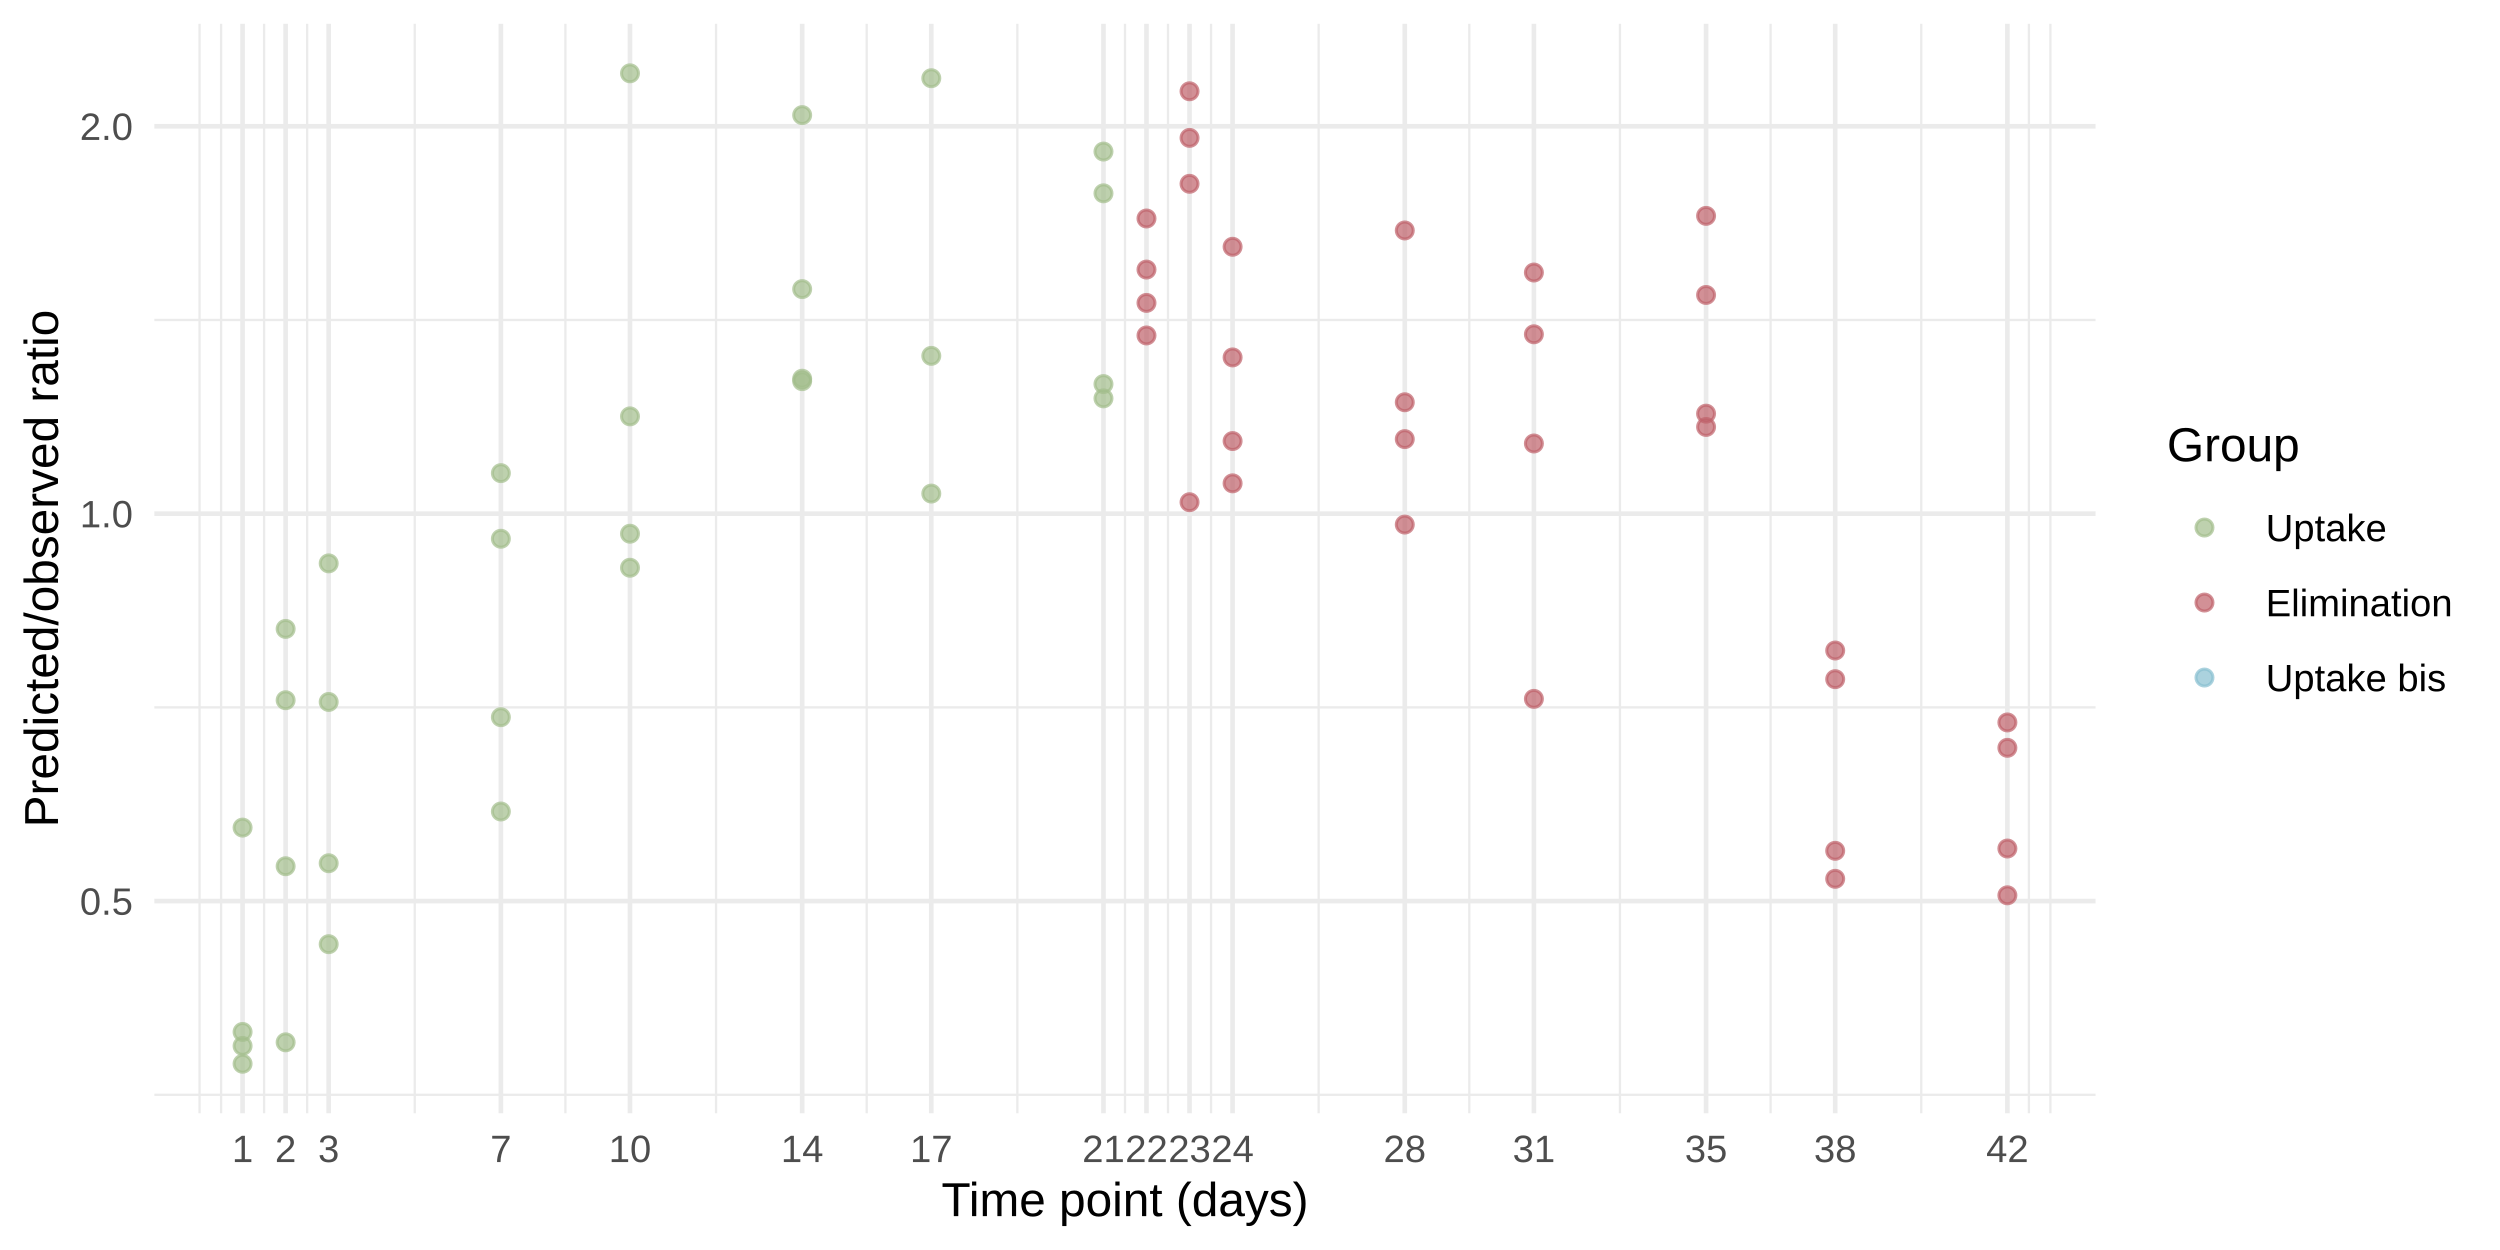
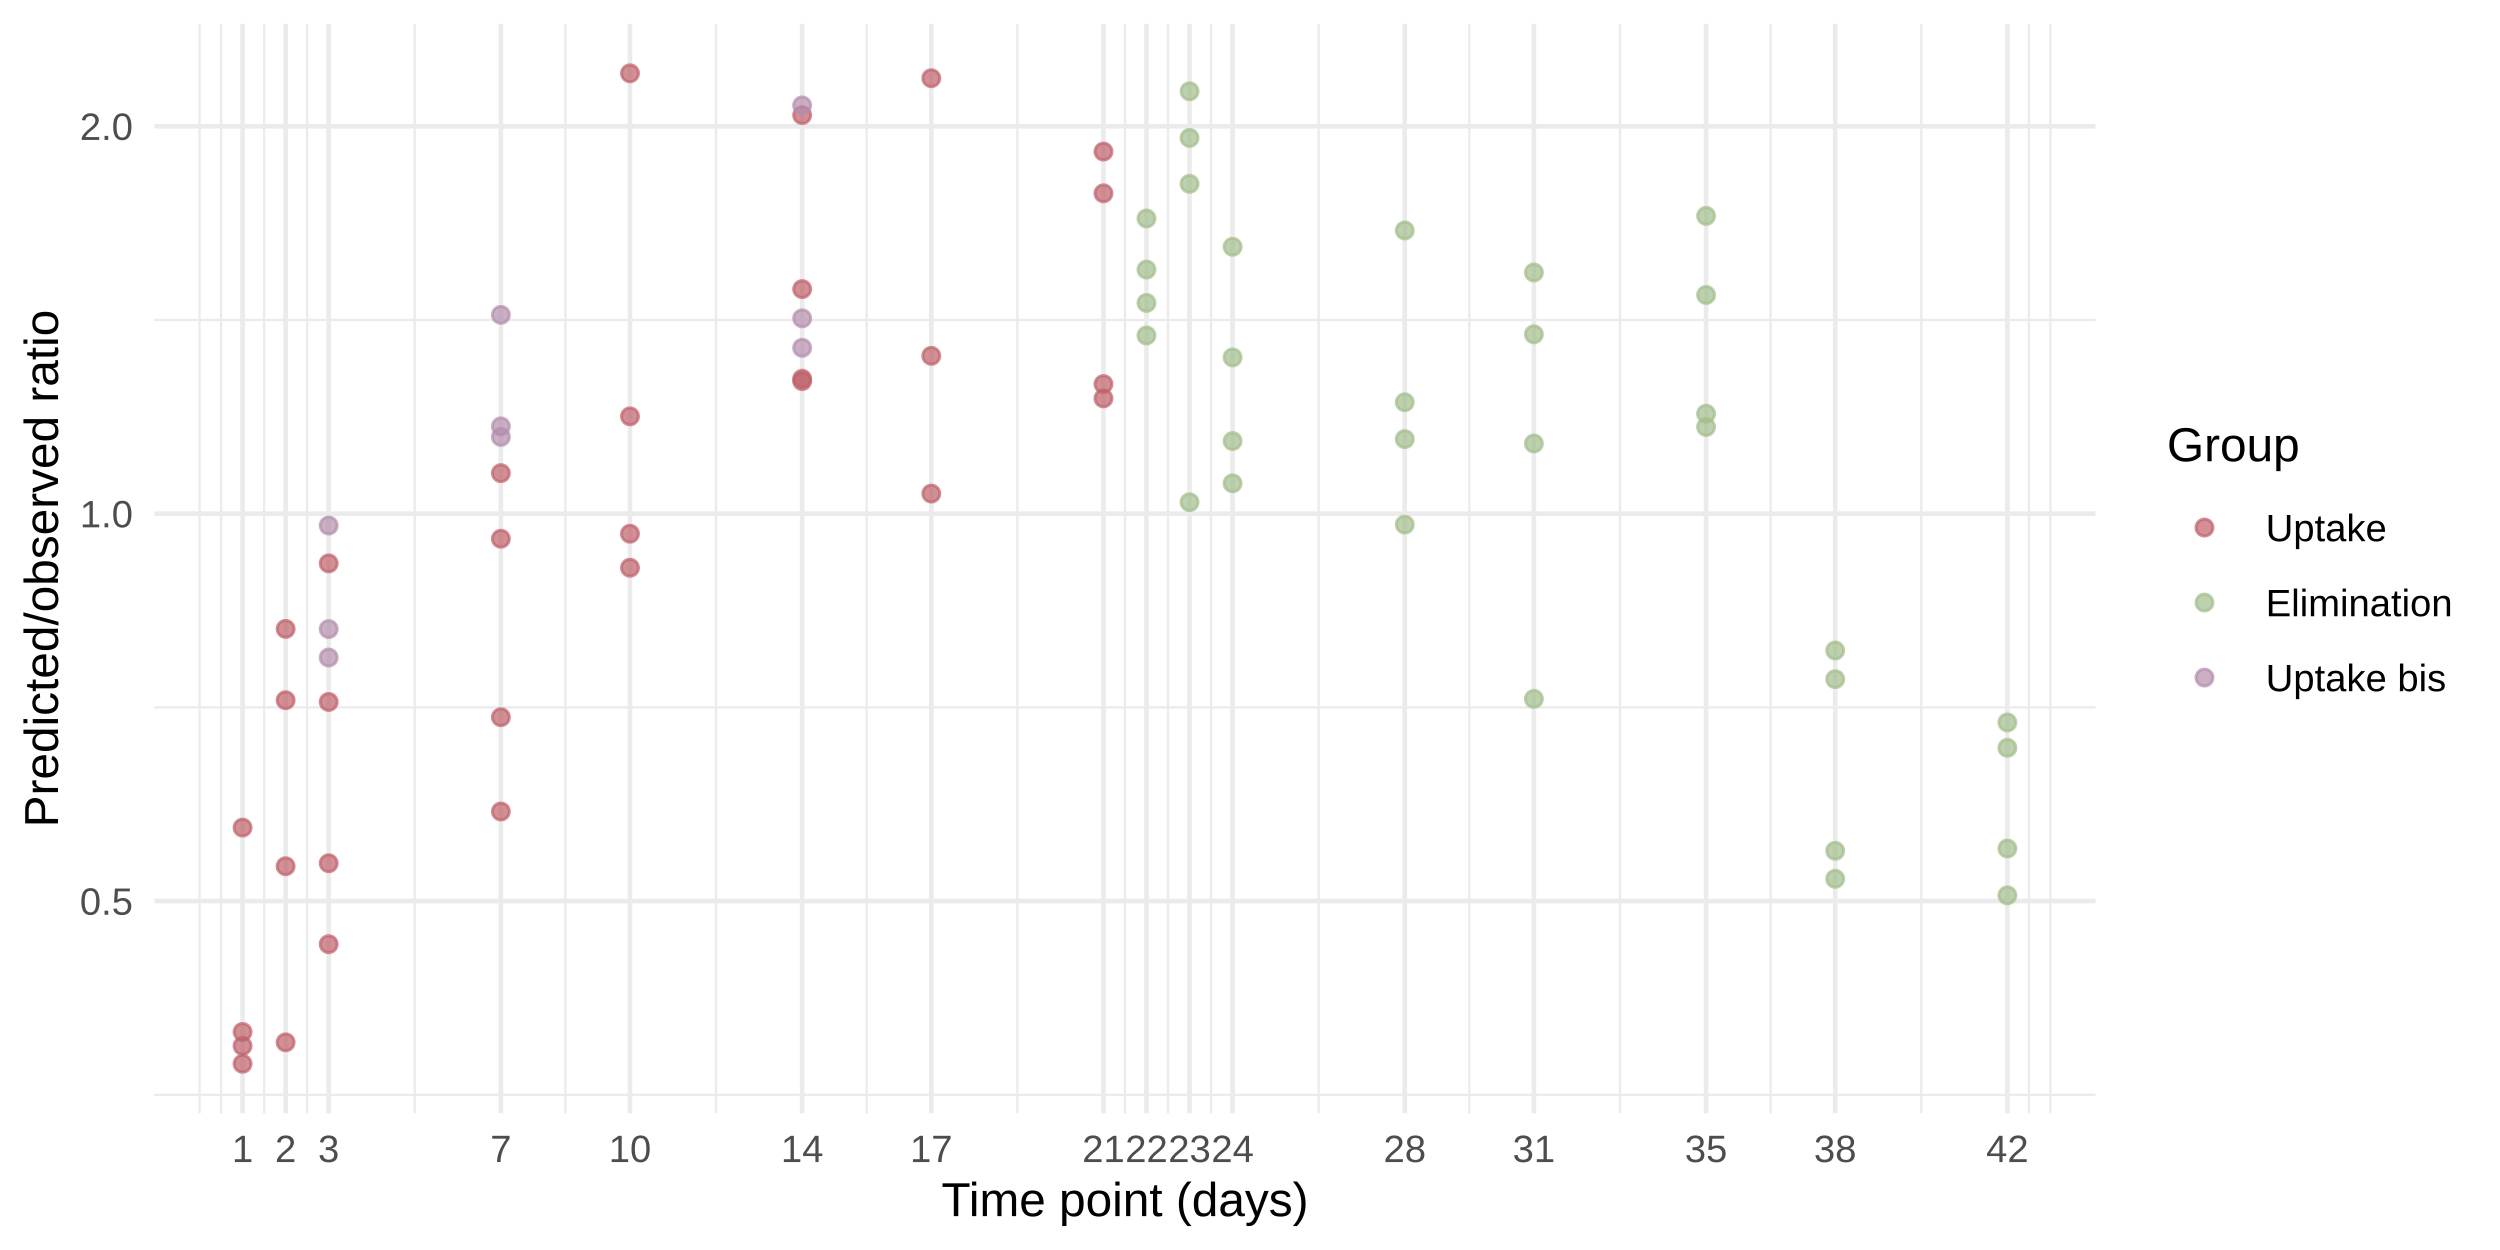
<svg xmlns="http://www.w3.org/2000/svg" width="576.00pt" height="288.00pt" viewBox="0 0 576.00 288.00">
  <g class="svglite">
    <defs>
      <style type="text/css">
    .svglite line, .svglite polyline, .svglite polygon, .svglite path, .svglite rect, .svglite circle {
      fill: none;
      stroke: #000000;
      stroke-linecap: round;
      stroke-linejoin: round;
      stroke-miterlimit: 10.00;
    }
    .svglite text {
      white-space: pre;
    }
    .svglite g.glyphgroup path {
      fill: inherit;
      stroke: none;
    }
  </style>
    </defs>
    <rect width="100%" height="100%" style="stroke: none; fill: #FFFFFF;" />
    <defs>
      <clipPath id="cpMC4wMHw1NzYuMDB8MC4wMHwyODguMDA=">
        <rect x="0.00" y="0.00" width="576.00" height="288.00" />
      </clipPath>
    </defs>
    <g clip-path="url(#cpMC4wMHw1NzYuMDB8MC4wMHwyODguMDA=)">
      <rect x="-0" y="0.00" width="576.00" height="288.00" style="stroke-width: 1.07; stroke: none; fill: #FFFFFF;" />
    </g>
    <defs>
      <clipPath id="cpMzUuNTZ8NDgyLjgzfDUuNDh8MjU2LjUw">
        <rect x="35.56" y="5.48" width="447.26" height="251.02" />
      </clipPath>
    </defs>
    <g clip-path="url(#cpMzUuNTZ8NDgyLjgzfDUuNDh8MjU2LjUw)">
      <polyline points="35.56,252.24 482.83,252.24 " style="stroke-width: 0.53; stroke: #EBEBEB; stroke-linecap: butt;" />
      <polyline points="35.56,162.98 482.83,162.98 " style="stroke-width: 0.53; stroke: #EBEBEB; stroke-linecap: butt;" />
      <polyline points="35.56,73.72 482.83,73.72 " style="stroke-width: 0.53; stroke: #EBEBEB; stroke-linecap: butt;" />
      <polyline points="45.98,256.50 45.98,5.48 " style="stroke-width: 0.53; stroke: #EBEBEB; stroke-linecap: butt;" />
      <polyline points="50.94,256.50 50.94,5.48 " style="stroke-width: 0.53; stroke: #EBEBEB; stroke-linecap: butt;" />
      <polyline points="60.85,256.50 60.85,5.48 " style="stroke-width: 0.53; stroke: #EBEBEB; stroke-linecap: butt;" />
      <polyline points="70.77,256.50 70.77,5.48 " style="stroke-width: 0.53; stroke: #EBEBEB; stroke-linecap: butt;" />
      <polyline points="95.56,256.50 95.56,5.48 " style="stroke-width: 0.53; stroke: #EBEBEB; stroke-linecap: butt;" />
      <polyline points="130.27,256.50 130.27,5.48 " style="stroke-width: 0.53; stroke: #EBEBEB; stroke-linecap: butt;" />
      <polyline points="164.98,256.50 164.98,5.48 " style="stroke-width: 0.53; stroke: #EBEBEB; stroke-linecap: butt;" />
      <polyline points="199.69,256.50 199.69,5.48 " style="stroke-width: 0.53; stroke: #EBEBEB; stroke-linecap: butt;" />
      <polyline points="234.40,256.50 234.40,5.48 " style="stroke-width: 0.53; stroke: #EBEBEB; stroke-linecap: butt;" />
      <polyline points="259.20,256.50 259.20,5.48 " style="stroke-width: 0.53; stroke: #EBEBEB; stroke-linecap: butt;" />
      <polyline points="269.11,256.50 269.11,5.48 " style="stroke-width: 0.53; stroke: #EBEBEB; stroke-linecap: butt;" />
      <polyline points="279.03,256.50 279.03,5.48 " style="stroke-width: 0.53; stroke: #EBEBEB; stroke-linecap: butt;" />
      <polyline points="303.82,256.50 303.82,5.48 " style="stroke-width: 0.53; stroke: #EBEBEB; stroke-linecap: butt;" />
      <polyline points="338.53,256.50 338.53,5.48 " style="stroke-width: 0.53; stroke: #EBEBEB; stroke-linecap: butt;" />
      <polyline points="373.24,256.50 373.24,5.48 " style="stroke-width: 0.53; stroke: #EBEBEB; stroke-linecap: butt;" />
      <polyline points="407.95,256.50 407.95,5.48 " style="stroke-width: 0.53; stroke: #EBEBEB; stroke-linecap: butt;" />
      <polyline points="442.66,256.50 442.66,5.48 " style="stroke-width: 0.53; stroke: #EBEBEB; stroke-linecap: butt;" />
      <polyline points="467.46,256.50 467.46,5.48 " style="stroke-width: 0.53; stroke: #EBEBEB; stroke-linecap: butt;" />
      <polyline points="472.41,256.50 472.41,5.48 " style="stroke-width: 0.53; stroke: #EBEBEB; stroke-linecap: butt;" />
      <polyline points="35.56,207.61 482.83,207.61 " style="stroke-width: 1.07; stroke: #EBEBEB; stroke-linecap: butt;" />
      <polyline points="35.56,118.35 482.83,118.35 " style="stroke-width: 1.07; stroke: #EBEBEB; stroke-linecap: butt;" />
      <polyline points="35.56,29.09 482.83,29.09 " style="stroke-width: 1.07; stroke: #EBEBEB; stroke-linecap: butt;" />
      <polyline points="55.89,256.50 55.89,5.48 " style="stroke-width: 1.07; stroke: #EBEBEB; stroke-linecap: butt;" />
      <polyline points="65.81,256.50 65.81,5.48 " style="stroke-width: 1.07; stroke: #EBEBEB; stroke-linecap: butt;" />
      <polyline points="75.73,256.50 75.73,5.48 " style="stroke-width: 1.07; stroke: #EBEBEB; stroke-linecap: butt;" />
      <polyline points="115.40,256.50 115.40,5.48 " style="stroke-width: 1.07; stroke: #EBEBEB; stroke-linecap: butt;" />
      <polyline points="145.15,256.50 145.15,5.48 " style="stroke-width: 1.07; stroke: #EBEBEB; stroke-linecap: butt;" />
      <polyline points="184.82,256.50 184.82,5.48 " style="stroke-width: 1.07; stroke: #EBEBEB; stroke-linecap: butt;" />
      <polyline points="214.57,256.50 214.57,5.48 " style="stroke-width: 1.07; stroke: #EBEBEB; stroke-linecap: butt;" />
      <polyline points="254.24,256.50 254.24,5.48 " style="stroke-width: 1.07; stroke: #EBEBEB; stroke-linecap: butt;" />
      <polyline points="264.15,256.50 264.15,5.48 " style="stroke-width: 1.07; stroke: #EBEBEB; stroke-linecap: butt;" />
      <polyline points="274.07,256.50 274.07,5.48 " style="stroke-width: 1.07; stroke: #EBEBEB; stroke-linecap: butt;" />
      <polyline points="283.99,256.50 283.99,5.48 " style="stroke-width: 1.07; stroke: #EBEBEB; stroke-linecap: butt;" />
      <polyline points="323.66,256.50 323.66,5.48 " style="stroke-width: 1.07; stroke: #EBEBEB; stroke-linecap: butt;" />
      <polyline points="353.41,256.50 353.41,5.48 " style="stroke-width: 1.07; stroke: #EBEBEB; stroke-linecap: butt;" />
      <polyline points="393.08,256.50 393.08,5.48 " style="stroke-width: 1.07; stroke: #EBEBEB; stroke-linecap: butt;" />
      <polyline points="422.83,256.50 422.83,5.48 " style="stroke-width: 1.07; stroke: #EBEBEB; stroke-linecap: butt;" />
      <polyline points="462.50,256.50 462.50,5.48 " style="stroke-width: 1.07; stroke: #EBEBEB; stroke-linecap: butt;" />
-       <circle cx="55.89" cy="237.76" r="1.95" style="stroke-width: 0.71; stroke: #A3BE8C; stroke-opacity: 0.70; fill: #A3BE8C; fill-opacity: 0.70;" />
-       <circle cx="55.89" cy="190.68" r="1.95" style="stroke-width: 0.71; stroke: #A3BE8C; stroke-opacity: 0.70; fill: #A3BE8C; fill-opacity: 0.70;" />
-       <circle cx="55.89" cy="245.09" r="1.95" style="stroke-width: 0.71; stroke: #A3BE8C; stroke-opacity: 0.70; fill: #A3BE8C; fill-opacity: 0.70;" />
-       <circle cx="55.89" cy="240.98" r="1.95" style="stroke-width: 0.71; stroke: #A3BE8C; stroke-opacity: 0.70; fill: #A3BE8C; fill-opacity: 0.70;" />
-       <circle cx="65.81" cy="161.33" r="1.95" style="stroke-width: 0.71; stroke: #A3BE8C; stroke-opacity: 0.70; fill: #A3BE8C; fill-opacity: 0.70;" />
-       <circle cx="65.81" cy="144.90" r="1.95" style="stroke-width: 0.71; stroke: #A3BE8C; stroke-opacity: 0.70; fill: #A3BE8C; fill-opacity: 0.70;" />
-       <circle cx="65.81" cy="199.58" r="1.95" style="stroke-width: 0.71; stroke: #A3BE8C; stroke-opacity: 0.70; fill: #A3BE8C; fill-opacity: 0.70;" />
-       <circle cx="65.81" cy="240.15" r="1.95" style="stroke-width: 0.71; stroke: #A3BE8C; stroke-opacity: 0.70; fill: #A3BE8C; fill-opacity: 0.70;" />
-       <circle cx="75.73" cy="129.80" r="1.95" style="stroke-width: 0.71; stroke: #A3BE8C; stroke-opacity: 0.70; fill: #A3BE8C; fill-opacity: 0.70;" />
-       <circle cx="75.73" cy="161.73" r="1.95" style="stroke-width: 0.71; stroke: #A3BE8C; stroke-opacity: 0.70; fill: #A3BE8C; fill-opacity: 0.70;" />
-       <circle cx="75.73" cy="217.54" r="1.95" style="stroke-width: 0.71; stroke: #A3BE8C; stroke-opacity: 0.70; fill: #A3BE8C; fill-opacity: 0.70;" />
-       <circle cx="75.73" cy="198.89" r="1.95" style="stroke-width: 0.71; stroke: #A3BE8C; stroke-opacity: 0.70; fill: #A3BE8C; fill-opacity: 0.70;" />
-       <circle cx="115.40" cy="109.01" r="1.95" style="stroke-width: 0.71; stroke: #A3BE8C; stroke-opacity: 0.70; fill: #A3BE8C; fill-opacity: 0.70;" />
-       <circle cx="115.40" cy="124.13" r="1.95" style="stroke-width: 0.71; stroke: #A3BE8C; stroke-opacity: 0.70; fill: #A3BE8C; fill-opacity: 0.70;" />
-       <circle cx="115.40" cy="165.24" r="1.95" style="stroke-width: 0.71; stroke: #A3BE8C; stroke-opacity: 0.70; fill: #A3BE8C; fill-opacity: 0.70;" />
-       <circle cx="115.40" cy="186.97" r="1.95" style="stroke-width: 0.71; stroke: #A3BE8C; stroke-opacity: 0.70; fill: #A3BE8C; fill-opacity: 0.70;" />
-       <circle cx="145.15" cy="95.93" r="1.95" style="stroke-width: 0.71; stroke: #A3BE8C; stroke-opacity: 0.70; fill: #A3BE8C; fill-opacity: 0.70;" />
-       <circle cx="145.15" cy="16.89" r="1.95" style="stroke-width: 0.71; stroke: #A3BE8C; stroke-opacity: 0.70; fill: #A3BE8C; fill-opacity: 0.70;" />
-       <circle cx="145.15" cy="122.97" r="1.95" style="stroke-width: 0.71; stroke: #A3BE8C; stroke-opacity: 0.70; fill: #A3BE8C; fill-opacity: 0.70;" />
-       <circle cx="145.15" cy="130.81" r="1.95" style="stroke-width: 0.71; stroke: #A3BE8C; stroke-opacity: 0.70; fill: #A3BE8C; fill-opacity: 0.70;" />
-       <circle cx="184.82" cy="66.61" r="1.95" style="stroke-width: 0.71; stroke: #A3BE8C; stroke-opacity: 0.70; fill: #A3BE8C; fill-opacity: 0.70;" />
-       <circle cx="184.82" cy="26.52" r="1.95" style="stroke-width: 0.71; stroke: #A3BE8C; stroke-opacity: 0.70; fill: #A3BE8C; fill-opacity: 0.70;" />
-       <circle cx="184.82" cy="87.82" r="1.95" style="stroke-width: 0.71; stroke: #A3BE8C; stroke-opacity: 0.70; fill: #A3BE8C; fill-opacity: 0.70;" />
-       <circle cx="184.82" cy="87.26" r="1.95" style="stroke-width: 0.71; stroke: #A3BE8C; stroke-opacity: 0.70; fill: #A3BE8C; fill-opacity: 0.70;" />
-       <circle cx="214.57" cy="18.02" r="1.95" style="stroke-width: 0.71; stroke: #A3BE8C; stroke-opacity: 0.70; fill: #A3BE8C; fill-opacity: 0.70;" />
-       <circle cx="214.57" cy="113.72" r="1.95" style="stroke-width: 0.71; stroke: #A3BE8C; stroke-opacity: 0.70; fill: #A3BE8C; fill-opacity: 0.70;" />
-       <circle cx="214.57" cy="81.99" r="1.95" style="stroke-width: 0.71; stroke: #A3BE8C; stroke-opacity: 0.70; fill: #A3BE8C; fill-opacity: 0.70;" />
-       <circle cx="254.24" cy="34.92" r="1.95" style="stroke-width: 0.71; stroke: #A3BE8C; stroke-opacity: 0.70; fill: #A3BE8C; fill-opacity: 0.70;" />
-       <circle cx="254.24" cy="91.78" r="1.95" style="stroke-width: 0.71; stroke: #A3BE8C; stroke-opacity: 0.70; fill: #A3BE8C; fill-opacity: 0.70;" />
-       <circle cx="254.24" cy="44.54" r="1.95" style="stroke-width: 0.71; stroke: #A3BE8C; stroke-opacity: 0.70; fill: #A3BE8C; fill-opacity: 0.70;" />
-       <circle cx="254.24" cy="88.49" r="1.95" style="stroke-width: 0.71; stroke: #A3BE8C; stroke-opacity: 0.70; fill: #A3BE8C; fill-opacity: 0.70;" />
-       <circle cx="264.15" cy="62.11" r="1.95" style="stroke-width: 0.71; stroke: #BF616A; stroke-opacity: 0.70; fill: #BF616A; fill-opacity: 0.70;" />
-       <circle cx="264.15" cy="69.79" r="1.95" style="stroke-width: 0.71; stroke: #BF616A; stroke-opacity: 0.70; fill: #BF616A; fill-opacity: 0.70;" />
-       <circle cx="264.15" cy="77.29" r="1.95" style="stroke-width: 0.71; stroke: #BF616A; stroke-opacity: 0.70; fill: #BF616A; fill-opacity: 0.70;" />
-       <circle cx="264.15" cy="50.34" r="1.95" style="stroke-width: 0.71; stroke: #BF616A; stroke-opacity: 0.70; fill: #BF616A; fill-opacity: 0.70;" />
-       <circle cx="274.07" cy="115.71" r="1.95" style="stroke-width: 0.71; stroke: #BF616A; stroke-opacity: 0.70; fill: #BF616A; fill-opacity: 0.70;" />
-       <circle cx="274.07" cy="42.35" r="1.95" style="stroke-width: 0.71; stroke: #BF616A; stroke-opacity: 0.70; fill: #BF616A; fill-opacity: 0.70;" />
-       <circle cx="274.07" cy="21.03" r="1.95" style="stroke-width: 0.71; stroke: #BF616A; stroke-opacity: 0.70; fill: #BF616A; fill-opacity: 0.70;" />
-       <circle cx="274.07" cy="31.77" r="1.95" style="stroke-width: 0.71; stroke: #BF616A; stroke-opacity: 0.70; fill: #BF616A; fill-opacity: 0.70;" />
-       <circle cx="283.99" cy="56.86" r="1.95" style="stroke-width: 0.71; stroke: #BF616A; stroke-opacity: 0.70; fill: #BF616A; fill-opacity: 0.70;" />
-       <circle cx="283.99" cy="101.62" r="1.95" style="stroke-width: 0.71; stroke: #BF616A; stroke-opacity: 0.70; fill: #BF616A; fill-opacity: 0.70;" />
-       <circle cx="283.99" cy="82.35" r="1.95" style="stroke-width: 0.71; stroke: #BF616A; stroke-opacity: 0.70; fill: #BF616A; fill-opacity: 0.70;" />
-       <circle cx="283.99" cy="111.36" r="1.95" style="stroke-width: 0.71; stroke: #BF616A; stroke-opacity: 0.70; fill: #BF616A; fill-opacity: 0.70;" />
-       <circle cx="323.66" cy="120.86" r="1.95" style="stroke-width: 0.71; stroke: #BF616A; stroke-opacity: 0.70; fill: #BF616A; fill-opacity: 0.70;" />
-       <circle cx="323.66" cy="53.10" r="1.95" style="stroke-width: 0.71; stroke: #BF616A; stroke-opacity: 0.70; fill: #BF616A; fill-opacity: 0.70;" />
-       <circle cx="323.66" cy="92.68" r="1.95" style="stroke-width: 0.71; stroke: #BF616A; stroke-opacity: 0.70; fill: #BF616A; fill-opacity: 0.70;" />
-       <circle cx="323.66" cy="101.17" r="1.95" style="stroke-width: 0.71; stroke: #BF616A; stroke-opacity: 0.70; fill: #BF616A; fill-opacity: 0.70;" />
-       <circle cx="353.41" cy="161.02" r="1.95" style="stroke-width: 0.71; stroke: #BF616A; stroke-opacity: 0.70; fill: #BF616A; fill-opacity: 0.70;" />
-       <circle cx="353.41" cy="62.79" r="1.95" style="stroke-width: 0.71; stroke: #BF616A; stroke-opacity: 0.70; fill: #BF616A; fill-opacity: 0.70;" />
-       <circle cx="353.41" cy="77.02" r="1.95" style="stroke-width: 0.71; stroke: #BF616A; stroke-opacity: 0.70; fill: #BF616A; fill-opacity: 0.70;" />
-       <circle cx="353.41" cy="102.18" r="1.95" style="stroke-width: 0.71; stroke: #BF616A; stroke-opacity: 0.70; fill: #BF616A; fill-opacity: 0.70;" />
-       <circle cx="393.08" cy="67.96" r="1.95" style="stroke-width: 0.71; stroke: #BF616A; stroke-opacity: 0.70; fill: #BF616A; fill-opacity: 0.70;" />
-       <circle cx="393.08" cy="98.37" r="1.95" style="stroke-width: 0.71; stroke: #BF616A; stroke-opacity: 0.70; fill: #BF616A; fill-opacity: 0.70;" />
-       <circle cx="393.08" cy="95.31" r="1.95" style="stroke-width: 0.71; stroke: #BF616A; stroke-opacity: 0.70; fill: #BF616A; fill-opacity: 0.70;" />
-       <circle cx="393.08" cy="49.74" r="1.95" style="stroke-width: 0.71; stroke: #BF616A; stroke-opacity: 0.70; fill: #BF616A; fill-opacity: 0.70;" />
-       <circle cx="422.83" cy="196.03" r="1.95" style="stroke-width: 0.71; stroke: #BF616A; stroke-opacity: 0.70; fill: #BF616A; fill-opacity: 0.70;" />
-       <circle cx="422.83" cy="202.48" r="1.95" style="stroke-width: 0.71; stroke: #BF616A; stroke-opacity: 0.70; fill: #BF616A; fill-opacity: 0.70;" />
-       <circle cx="422.83" cy="149.88" r="1.95" style="stroke-width: 0.71; stroke: #BF616A; stroke-opacity: 0.70; fill: #BF616A; fill-opacity: 0.70;" />
-       <circle cx="422.83" cy="156.48" r="1.95" style="stroke-width: 0.71; stroke: #BF616A; stroke-opacity: 0.70; fill: #BF616A; fill-opacity: 0.70;" />
-       <circle cx="462.50" cy="206.28" r="1.95" style="stroke-width: 0.71; stroke: #BF616A; stroke-opacity: 0.70; fill: #BF616A; fill-opacity: 0.70;" />
-       <circle cx="462.50" cy="166.45" r="1.95" style="stroke-width: 0.71; stroke: #BF616A; stroke-opacity: 0.70; fill: #BF616A; fill-opacity: 0.70;" />
-       <circle cx="462.50" cy="172.30" r="1.95" style="stroke-width: 0.71; stroke: #BF616A; stroke-opacity: 0.70; fill: #BF616A; fill-opacity: 0.70;" />
-       <circle cx="462.50" cy="195.50" r="1.95" style="stroke-width: 0.71; stroke: #BF616A; stroke-opacity: 0.70; fill: #BF616A; fill-opacity: 0.70;" />
+       <circle cx="55.89" cy="237.76" r="1.95" style="stroke-width: 0.71; stroke: #BF616A; stroke-opacity: 0.70; fill: #BF616A; fill-opacity: 0.70;" />
+       <circle cx="55.89" cy="190.68" r="1.95" style="stroke-width: 0.71; stroke: #BF616A; stroke-opacity: 0.70; fill: #BF616A; fill-opacity: 0.70;" />
+       <circle cx="55.89" cy="245.09" r="1.95" style="stroke-width: 0.71; stroke: #BF616A; stroke-opacity: 0.70; fill: #BF616A; fill-opacity: 0.70;" />
+       <circle cx="55.89" cy="240.98" r="1.95" style="stroke-width: 0.71; stroke: #BF616A; stroke-opacity: 0.70; fill: #BF616A; fill-opacity: 0.70;" />
+       <circle cx="65.81" cy="161.33" r="1.95" style="stroke-width: 0.71; stroke: #BF616A; stroke-opacity: 0.70; fill: #BF616A; fill-opacity: 0.70;" />
+       <circle cx="65.81" cy="144.90" r="1.95" style="stroke-width: 0.71; stroke: #BF616A; stroke-opacity: 0.70; fill: #BF616A; fill-opacity: 0.70;" />
+       <circle cx="65.81" cy="199.58" r="1.95" style="stroke-width: 0.71; stroke: #BF616A; stroke-opacity: 0.70; fill: #BF616A; fill-opacity: 0.70;" />
+       <circle cx="65.81" cy="240.15" r="1.95" style="stroke-width: 0.71; stroke: #BF616A; stroke-opacity: 0.70; fill: #BF616A; fill-opacity: 0.70;" />
+       <circle cx="75.73" cy="129.80" r="1.95" style="stroke-width: 0.71; stroke: #BF616A; stroke-opacity: 0.70; fill: #BF616A; fill-opacity: 0.70;" />
+       <circle cx="75.73" cy="161.73" r="1.95" style="stroke-width: 0.71; stroke: #BF616A; stroke-opacity: 0.70; fill: #BF616A; fill-opacity: 0.70;" />
+       <circle cx="75.73" cy="217.54" r="1.95" style="stroke-width: 0.71; stroke: #BF616A; stroke-opacity: 0.70; fill: #BF616A; fill-opacity: 0.70;" />
+       <circle cx="75.73" cy="198.89" r="1.95" style="stroke-width: 0.71; stroke: #BF616A; stroke-opacity: 0.70; fill: #BF616A; fill-opacity: 0.70;" />
+       <circle cx="115.40" cy="109.01" r="1.95" style="stroke-width: 0.71; stroke: #BF616A; stroke-opacity: 0.70; fill: #BF616A; fill-opacity: 0.70;" />
+       <circle cx="115.40" cy="124.13" r="1.95" style="stroke-width: 0.71; stroke: #BF616A; stroke-opacity: 0.70; fill: #BF616A; fill-opacity: 0.70;" />
+       <circle cx="115.40" cy="165.24" r="1.95" style="stroke-width: 0.71; stroke: #BF616A; stroke-opacity: 0.70; fill: #BF616A; fill-opacity: 0.70;" />
+       <circle cx="115.40" cy="186.97" r="1.95" style="stroke-width: 0.71; stroke: #BF616A; stroke-opacity: 0.70; fill: #BF616A; fill-opacity: 0.70;" />
+       <circle cx="145.15" cy="95.93" r="1.95" style="stroke-width: 0.71; stroke: #BF616A; stroke-opacity: 0.70; fill: #BF616A; fill-opacity: 0.70;" />
+       <circle cx="145.15" cy="16.89" r="1.95" style="stroke-width: 0.71; stroke: #BF616A; stroke-opacity: 0.70; fill: #BF616A; fill-opacity: 0.70;" />
+       <circle cx="145.15" cy="122.97" r="1.95" style="stroke-width: 0.71; stroke: #BF616A; stroke-opacity: 0.70; fill: #BF616A; fill-opacity: 0.70;" />
+       <circle cx="145.15" cy="130.81" r="1.95" style="stroke-width: 0.71; stroke: #BF616A; stroke-opacity: 0.70; fill: #BF616A; fill-opacity: 0.70;" />
+       <circle cx="184.82" cy="66.61" r="1.95" style="stroke-width: 0.71; stroke: #BF616A; stroke-opacity: 0.70; fill: #BF616A; fill-opacity: 0.70;" />
+       <circle cx="184.82" cy="26.52" r="1.95" style="stroke-width: 0.71; stroke: #BF616A; stroke-opacity: 0.70; fill: #BF616A; fill-opacity: 0.70;" />
+       <circle cx="184.82" cy="87.82" r="1.95" style="stroke-width: 0.71; stroke: #BF616A; stroke-opacity: 0.70; fill: #BF616A; fill-opacity: 0.70;" />
+       <circle cx="184.82" cy="87.26" r="1.95" style="stroke-width: 0.71; stroke: #BF616A; stroke-opacity: 0.70; fill: #BF616A; fill-opacity: 0.70;" />
+       <circle cx="214.57" cy="18.02" r="1.95" style="stroke-width: 0.71; stroke: #BF616A; stroke-opacity: 0.70; fill: #BF616A; fill-opacity: 0.70;" />
+       <circle cx="214.57" cy="113.72" r="1.95" style="stroke-width: 0.71; stroke: #BF616A; stroke-opacity: 0.70; fill: #BF616A; fill-opacity: 0.70;" />
+       <circle cx="214.57" cy="81.99" r="1.95" style="stroke-width: 0.71; stroke: #BF616A; stroke-opacity: 0.70; fill: #BF616A; fill-opacity: 0.70;" />
+       <circle cx="254.24" cy="34.92" r="1.95" style="stroke-width: 0.71; stroke: #BF616A; stroke-opacity: 0.70; fill: #BF616A; fill-opacity: 0.70;" />
+       <circle cx="254.24" cy="91.78" r="1.95" style="stroke-width: 0.71; stroke: #BF616A; stroke-opacity: 0.70; fill: #BF616A; fill-opacity: 0.70;" />
+       <circle cx="254.24" cy="44.54" r="1.95" style="stroke-width: 0.71; stroke: #BF616A; stroke-opacity: 0.70; fill: #BF616A; fill-opacity: 0.70;" />
+       <circle cx="254.24" cy="88.49" r="1.95" style="stroke-width: 0.71; stroke: #BF616A; stroke-opacity: 0.70; fill: #BF616A; fill-opacity: 0.70;" />
+       <circle cx="264.15" cy="62.11" r="1.95" style="stroke-width: 0.71; stroke: #A3BE8C; stroke-opacity: 0.70; fill: #A3BE8C; fill-opacity: 0.70;" />
+       <circle cx="264.15" cy="69.79" r="1.95" style="stroke-width: 0.71; stroke: #A3BE8C; stroke-opacity: 0.70; fill: #A3BE8C; fill-opacity: 0.70;" />
+       <circle cx="264.15" cy="77.29" r="1.95" style="stroke-width: 0.71; stroke: #A3BE8C; stroke-opacity: 0.70; fill: #A3BE8C; fill-opacity: 0.70;" />
+       <circle cx="264.15" cy="50.34" r="1.95" style="stroke-width: 0.71; stroke: #A3BE8C; stroke-opacity: 0.70; fill: #A3BE8C; fill-opacity: 0.70;" />
+       <circle cx="274.07" cy="115.71" r="1.95" style="stroke-width: 0.71; stroke: #A3BE8C; stroke-opacity: 0.70; fill: #A3BE8C; fill-opacity: 0.70;" />
+       <circle cx="274.07" cy="42.35" r="1.95" style="stroke-width: 0.71; stroke: #A3BE8C; stroke-opacity: 0.70; fill: #A3BE8C; fill-opacity: 0.70;" />
+       <circle cx="274.07" cy="21.03" r="1.95" style="stroke-width: 0.71; stroke: #A3BE8C; stroke-opacity: 0.70; fill: #A3BE8C; fill-opacity: 0.70;" />
+       <circle cx="274.07" cy="31.77" r="1.95" style="stroke-width: 0.71; stroke: #A3BE8C; stroke-opacity: 0.70; fill: #A3BE8C; fill-opacity: 0.70;" />
+       <circle cx="283.99" cy="56.86" r="1.95" style="stroke-width: 0.71; stroke: #A3BE8C; stroke-opacity: 0.70; fill: #A3BE8C; fill-opacity: 0.70;" />
+       <circle cx="283.99" cy="101.62" r="1.95" style="stroke-width: 0.71; stroke: #A3BE8C; stroke-opacity: 0.70; fill: #A3BE8C; fill-opacity: 0.70;" />
+       <circle cx="283.99" cy="82.35" r="1.95" style="stroke-width: 0.71; stroke: #A3BE8C; stroke-opacity: 0.70; fill: #A3BE8C; fill-opacity: 0.70;" />
+       <circle cx="283.99" cy="111.36" r="1.95" style="stroke-width: 0.71; stroke: #A3BE8C; stroke-opacity: 0.70; fill: #A3BE8C; fill-opacity: 0.70;" />
+       <circle cx="323.66" cy="120.86" r="1.95" style="stroke-width: 0.71; stroke: #A3BE8C; stroke-opacity: 0.70; fill: #A3BE8C; fill-opacity: 0.70;" />
+       <circle cx="323.66" cy="53.10" r="1.95" style="stroke-width: 0.71; stroke: #A3BE8C; stroke-opacity: 0.70; fill: #A3BE8C; fill-opacity: 0.70;" />
+       <circle cx="323.66" cy="92.68" r="1.95" style="stroke-width: 0.71; stroke: #A3BE8C; stroke-opacity: 0.70; fill: #A3BE8C; fill-opacity: 0.70;" />
+       <circle cx="323.66" cy="101.17" r="1.95" style="stroke-width: 0.71; stroke: #A3BE8C; stroke-opacity: 0.70; fill: #A3BE8C; fill-opacity: 0.70;" />
+       <circle cx="353.41" cy="161.02" r="1.95" style="stroke-width: 0.71; stroke: #A3BE8C; stroke-opacity: 0.70; fill: #A3BE8C; fill-opacity: 0.70;" />
+       <circle cx="353.41" cy="62.79" r="1.95" style="stroke-width: 0.71; stroke: #A3BE8C; stroke-opacity: 0.70; fill: #A3BE8C; fill-opacity: 0.70;" />
+       <circle cx="353.41" cy="77.02" r="1.95" style="stroke-width: 0.71; stroke: #A3BE8C; stroke-opacity: 0.70; fill: #A3BE8C; fill-opacity: 0.70;" />
+       <circle cx="353.41" cy="102.18" r="1.95" style="stroke-width: 0.71; stroke: #A3BE8C; stroke-opacity: 0.70; fill: #A3BE8C; fill-opacity: 0.70;" />
+       <circle cx="393.08" cy="67.96" r="1.95" style="stroke-width: 0.71; stroke: #A3BE8C; stroke-opacity: 0.70; fill: #A3BE8C; fill-opacity: 0.70;" />
+       <circle cx="393.08" cy="98.37" r="1.95" style="stroke-width: 0.71; stroke: #A3BE8C; stroke-opacity: 0.70; fill: #A3BE8C; fill-opacity: 0.70;" />
+       <circle cx="393.08" cy="95.31" r="1.95" style="stroke-width: 0.71; stroke: #A3BE8C; stroke-opacity: 0.70; fill: #A3BE8C; fill-opacity: 0.70;" />
+       <circle cx="393.08" cy="49.74" r="1.95" style="stroke-width: 0.71; stroke: #A3BE8C; stroke-opacity: 0.70; fill: #A3BE8C; fill-opacity: 0.70;" />
+       <circle cx="422.83" cy="196.03" r="1.95" style="stroke-width: 0.71; stroke: #A3BE8C; stroke-opacity: 0.70; fill: #A3BE8C; fill-opacity: 0.70;" />
+       <circle cx="422.83" cy="202.48" r="1.95" style="stroke-width: 0.71; stroke: #A3BE8C; stroke-opacity: 0.70; fill: #A3BE8C; fill-opacity: 0.70;" />
+       <circle cx="422.83" cy="149.88" r="1.95" style="stroke-width: 0.71; stroke: #A3BE8C; stroke-opacity: 0.70; fill: #A3BE8C; fill-opacity: 0.70;" />
+       <circle cx="422.83" cy="156.48" r="1.95" style="stroke-width: 0.71; stroke: #A3BE8C; stroke-opacity: 0.70; fill: #A3BE8C; fill-opacity: 0.70;" />
+       <circle cx="462.50" cy="206.28" r="1.95" style="stroke-width: 0.71; stroke: #A3BE8C; stroke-opacity: 0.70; fill: #A3BE8C; fill-opacity: 0.70;" />
+       <circle cx="462.50" cy="166.45" r="1.95" style="stroke-width: 0.71; stroke: #A3BE8C; stroke-opacity: 0.70; fill: #A3BE8C; fill-opacity: 0.70;" />
+       <circle cx="462.50" cy="172.30" r="1.95" style="stroke-width: 0.71; stroke: #A3BE8C; stroke-opacity: 0.70; fill: #A3BE8C; fill-opacity: 0.70;" />
+       <circle cx="462.50" cy="195.50" r="1.95" style="stroke-width: 0.71; stroke: #A3BE8C; stroke-opacity: 0.70; fill: #A3BE8C; fill-opacity: 0.70;" />
+       <circle cx="75.73" cy="144.94" r="1.95" style="stroke-width: 0.71; stroke: #B48EAD; stroke-opacity: 0.70; fill: #B48EAD; fill-opacity: 0.70;" />
+       <circle cx="75.73" cy="121.08" r="1.95" style="stroke-width: 0.71; stroke: #B48EAD; stroke-opacity: 0.70; fill: #B48EAD; fill-opacity: 0.70;" />
+       <circle cx="75.73" cy="151.50" r="1.95" style="stroke-width: 0.71; stroke: #B48EAD; stroke-opacity: 0.70; fill: #B48EAD; fill-opacity: 0.70;" />
+       <circle cx="115.40" cy="72.55" r="1.95" style="stroke-width: 0.71; stroke: #B48EAD; stroke-opacity: 0.70; fill: #B48EAD; fill-opacity: 0.70;" />
+       <circle cx="115.40" cy="100.67" r="1.95" style="stroke-width: 0.71; stroke: #B48EAD; stroke-opacity: 0.70; fill: #B48EAD; fill-opacity: 0.70;" />
+       <circle cx="115.40" cy="98.23" r="1.95" style="stroke-width: 0.71; stroke: #B48EAD; stroke-opacity: 0.70; fill: #B48EAD; fill-opacity: 0.70;" />
+       <circle cx="184.82" cy="80.14" r="1.95" style="stroke-width: 0.71; stroke: #B48EAD; stroke-opacity: 0.70; fill: #B48EAD; fill-opacity: 0.70;" />
+       <circle cx="184.82" cy="24.29" r="1.95" style="stroke-width: 0.71; stroke: #B48EAD; stroke-opacity: 0.70; fill: #B48EAD; fill-opacity: 0.70;" />
+       <circle cx="184.82" cy="73.35" r="1.95" style="stroke-width: 0.71; stroke: #B48EAD; stroke-opacity: 0.70; fill: #B48EAD; fill-opacity: 0.70;" />
    </g>
    <g clip-path="url(#cpMC4wMHw1NzYuMDB8MC4wMHwyODguMDA=)">
      <text x="30.63" y="210.76" text-anchor="end" style="font-size: 8.80px;fill: #4D4D4D; font-family: &quot;Arial&quot;;" textLength="12.22px" lengthAdjust="spacingAndGlyphs">0.5</text>
      <text x="30.63" y="121.50" text-anchor="end" style="font-size: 8.80px;fill: #4D4D4D; font-family: &quot;Arial&quot;;" textLength="12.22px" lengthAdjust="spacingAndGlyphs">1.0</text>
      <text x="30.63" y="32.24" text-anchor="end" style="font-size: 8.80px;fill: #4D4D4D; font-family: &quot;Arial&quot;;" textLength="12.22px" lengthAdjust="spacingAndGlyphs">2.0</text>
      <text x="55.89" y="267.74" text-anchor="middle" style="font-size: 8.80px;fill: #4D4D4D; font-family: &quot;Arial&quot;;" textLength="4.89px" lengthAdjust="spacingAndGlyphs">1</text>
      <text x="65.81" y="267.74" text-anchor="middle" style="font-size: 8.80px;fill: #4D4D4D; font-family: &quot;Arial&quot;;" textLength="4.89px" lengthAdjust="spacingAndGlyphs">2</text>
      <text x="75.73" y="267.74" text-anchor="middle" style="font-size: 8.80px;fill: #4D4D4D; font-family: &quot;Arial&quot;;" textLength="4.89px" lengthAdjust="spacingAndGlyphs">3</text>
      <text x="115.40" y="267.74" text-anchor="middle" style="font-size: 8.80px;fill: #4D4D4D; font-family: &quot;Arial&quot;;" textLength="4.89px" lengthAdjust="spacingAndGlyphs">7</text>
      <text x="145.15" y="267.74" text-anchor="middle" style="font-size: 8.80px;fill: #4D4D4D; font-family: &quot;Arial&quot;;" textLength="9.78px" lengthAdjust="spacingAndGlyphs">10</text>
      <text x="184.82" y="267.74" text-anchor="middle" style="font-size: 8.80px;fill: #4D4D4D; font-family: &quot;Arial&quot;;" textLength="9.78px" lengthAdjust="spacingAndGlyphs">14</text>
      <text x="214.57" y="267.74" text-anchor="middle" style="font-size: 8.80px;fill: #4D4D4D; font-family: &quot;Arial&quot;;" textLength="9.78px" lengthAdjust="spacingAndGlyphs">17</text>
      <text x="254.24" y="267.74" text-anchor="middle" style="font-size: 8.80px;fill: #4D4D4D; font-family: &quot;Arial&quot;;" textLength="9.78px" lengthAdjust="spacingAndGlyphs">21</text>
      <text x="264.15" y="267.74" text-anchor="middle" style="font-size: 8.80px;fill: #4D4D4D; font-family: &quot;Arial&quot;;" textLength="9.78px" lengthAdjust="spacingAndGlyphs">22</text>
      <text x="274.07" y="267.74" text-anchor="middle" style="font-size: 8.80px;fill: #4D4D4D; font-family: &quot;Arial&quot;;" textLength="9.78px" lengthAdjust="spacingAndGlyphs">23</text>
      <text x="283.99" y="267.74" text-anchor="middle" style="font-size: 8.80px;fill: #4D4D4D; font-family: &quot;Arial&quot;;" textLength="9.78px" lengthAdjust="spacingAndGlyphs">24</text>
      <text x="323.66" y="267.74" text-anchor="middle" style="font-size: 8.80px;fill: #4D4D4D; font-family: &quot;Arial&quot;;" textLength="9.78px" lengthAdjust="spacingAndGlyphs">28</text>
      <text x="353.41" y="267.74" text-anchor="middle" style="font-size: 8.80px;fill: #4D4D4D; font-family: &quot;Arial&quot;;" textLength="9.78px" lengthAdjust="spacingAndGlyphs">31</text>
      <text x="393.08" y="267.74" text-anchor="middle" style="font-size: 8.80px;fill: #4D4D4D; font-family: &quot;Arial&quot;;" textLength="9.78px" lengthAdjust="spacingAndGlyphs">35</text>
      <text x="422.83" y="267.74" text-anchor="middle" style="font-size: 8.80px;fill: #4D4D4D; font-family: &quot;Arial&quot;;" textLength="9.78px" lengthAdjust="spacingAndGlyphs">38</text>
      <text x="462.50" y="267.74" text-anchor="middle" style="font-size: 8.80px;fill: #4D4D4D; font-family: &quot;Arial&quot;;" textLength="9.78px" lengthAdjust="spacingAndGlyphs">42</text>
      <text x="259.20" y="280.20" text-anchor="middle" style="font-size: 11.00px; font-family: &quot;Arial&quot;;" textLength="84.59px" lengthAdjust="spacingAndGlyphs">Time point (days)</text>
      <text transform="translate(13.36,130.99) rotate(-90)" text-anchor="middle" style="font-size: 11.00px; font-family: &quot;Arial&quot;;" textLength="119.31px" lengthAdjust="spacingAndGlyphs">Predicted/observed ratio</text>
      <text x="499.27" y="106.27" style="font-size: 11.00px; font-family: &quot;Arial&quot;;" textLength="30.59px" lengthAdjust="spacingAndGlyphs">Group</text>
-       <circle cx="507.91" cy="121.55" r="1.95" style="stroke-width: 0.71; stroke: #A3BE8C; stroke-opacity: 0.70; fill: #A3BE8C; fill-opacity: 0.70;" />
-       <circle cx="507.91" cy="138.83" r="1.95" style="stroke-width: 0.71; stroke: #BF616A; stroke-opacity: 0.70; fill: #BF616A; fill-opacity: 0.70;" />
-       <circle cx="507.91" cy="156.11" r="1.95" style="stroke-width: 0.71; stroke: #88C0D0; stroke-opacity: 0.70; fill: #88C0D0; fill-opacity: 0.70;" />
+       <circle cx="507.91" cy="121.55" r="1.95" style="stroke-width: 0.71; stroke: #BF616A; stroke-opacity: 0.70; fill: #BF616A; fill-opacity: 0.70;" />
+       <circle cx="507.91" cy="138.83" r="1.95" style="stroke-width: 0.71; stroke: #A3BE8C; stroke-opacity: 0.70; fill: #A3BE8C; fill-opacity: 0.70;" />
+       <circle cx="507.91" cy="156.11" r="1.95" style="stroke-width: 0.71; stroke: #B48EAD; stroke-opacity: 0.70; fill: #B48EAD; fill-opacity: 0.70;" />
      <text x="522.03" y="124.70" style="font-size: 8.80px; font-family: &quot;Arial&quot;;" textLength="27.88px" lengthAdjust="spacingAndGlyphs">Uptake</text>
      <text x="522.03" y="141.98" style="font-size: 8.80px; font-family: &quot;Arial&quot;;" textLength="43.02px" lengthAdjust="spacingAndGlyphs">Elimination</text>
      <text x="522.03" y="159.26" style="font-size: 8.80px; font-family: &quot;Arial&quot;;" textLength="41.56px" lengthAdjust="spacingAndGlyphs">Uptake bis</text>
    </g>
  </g>
</svg>
